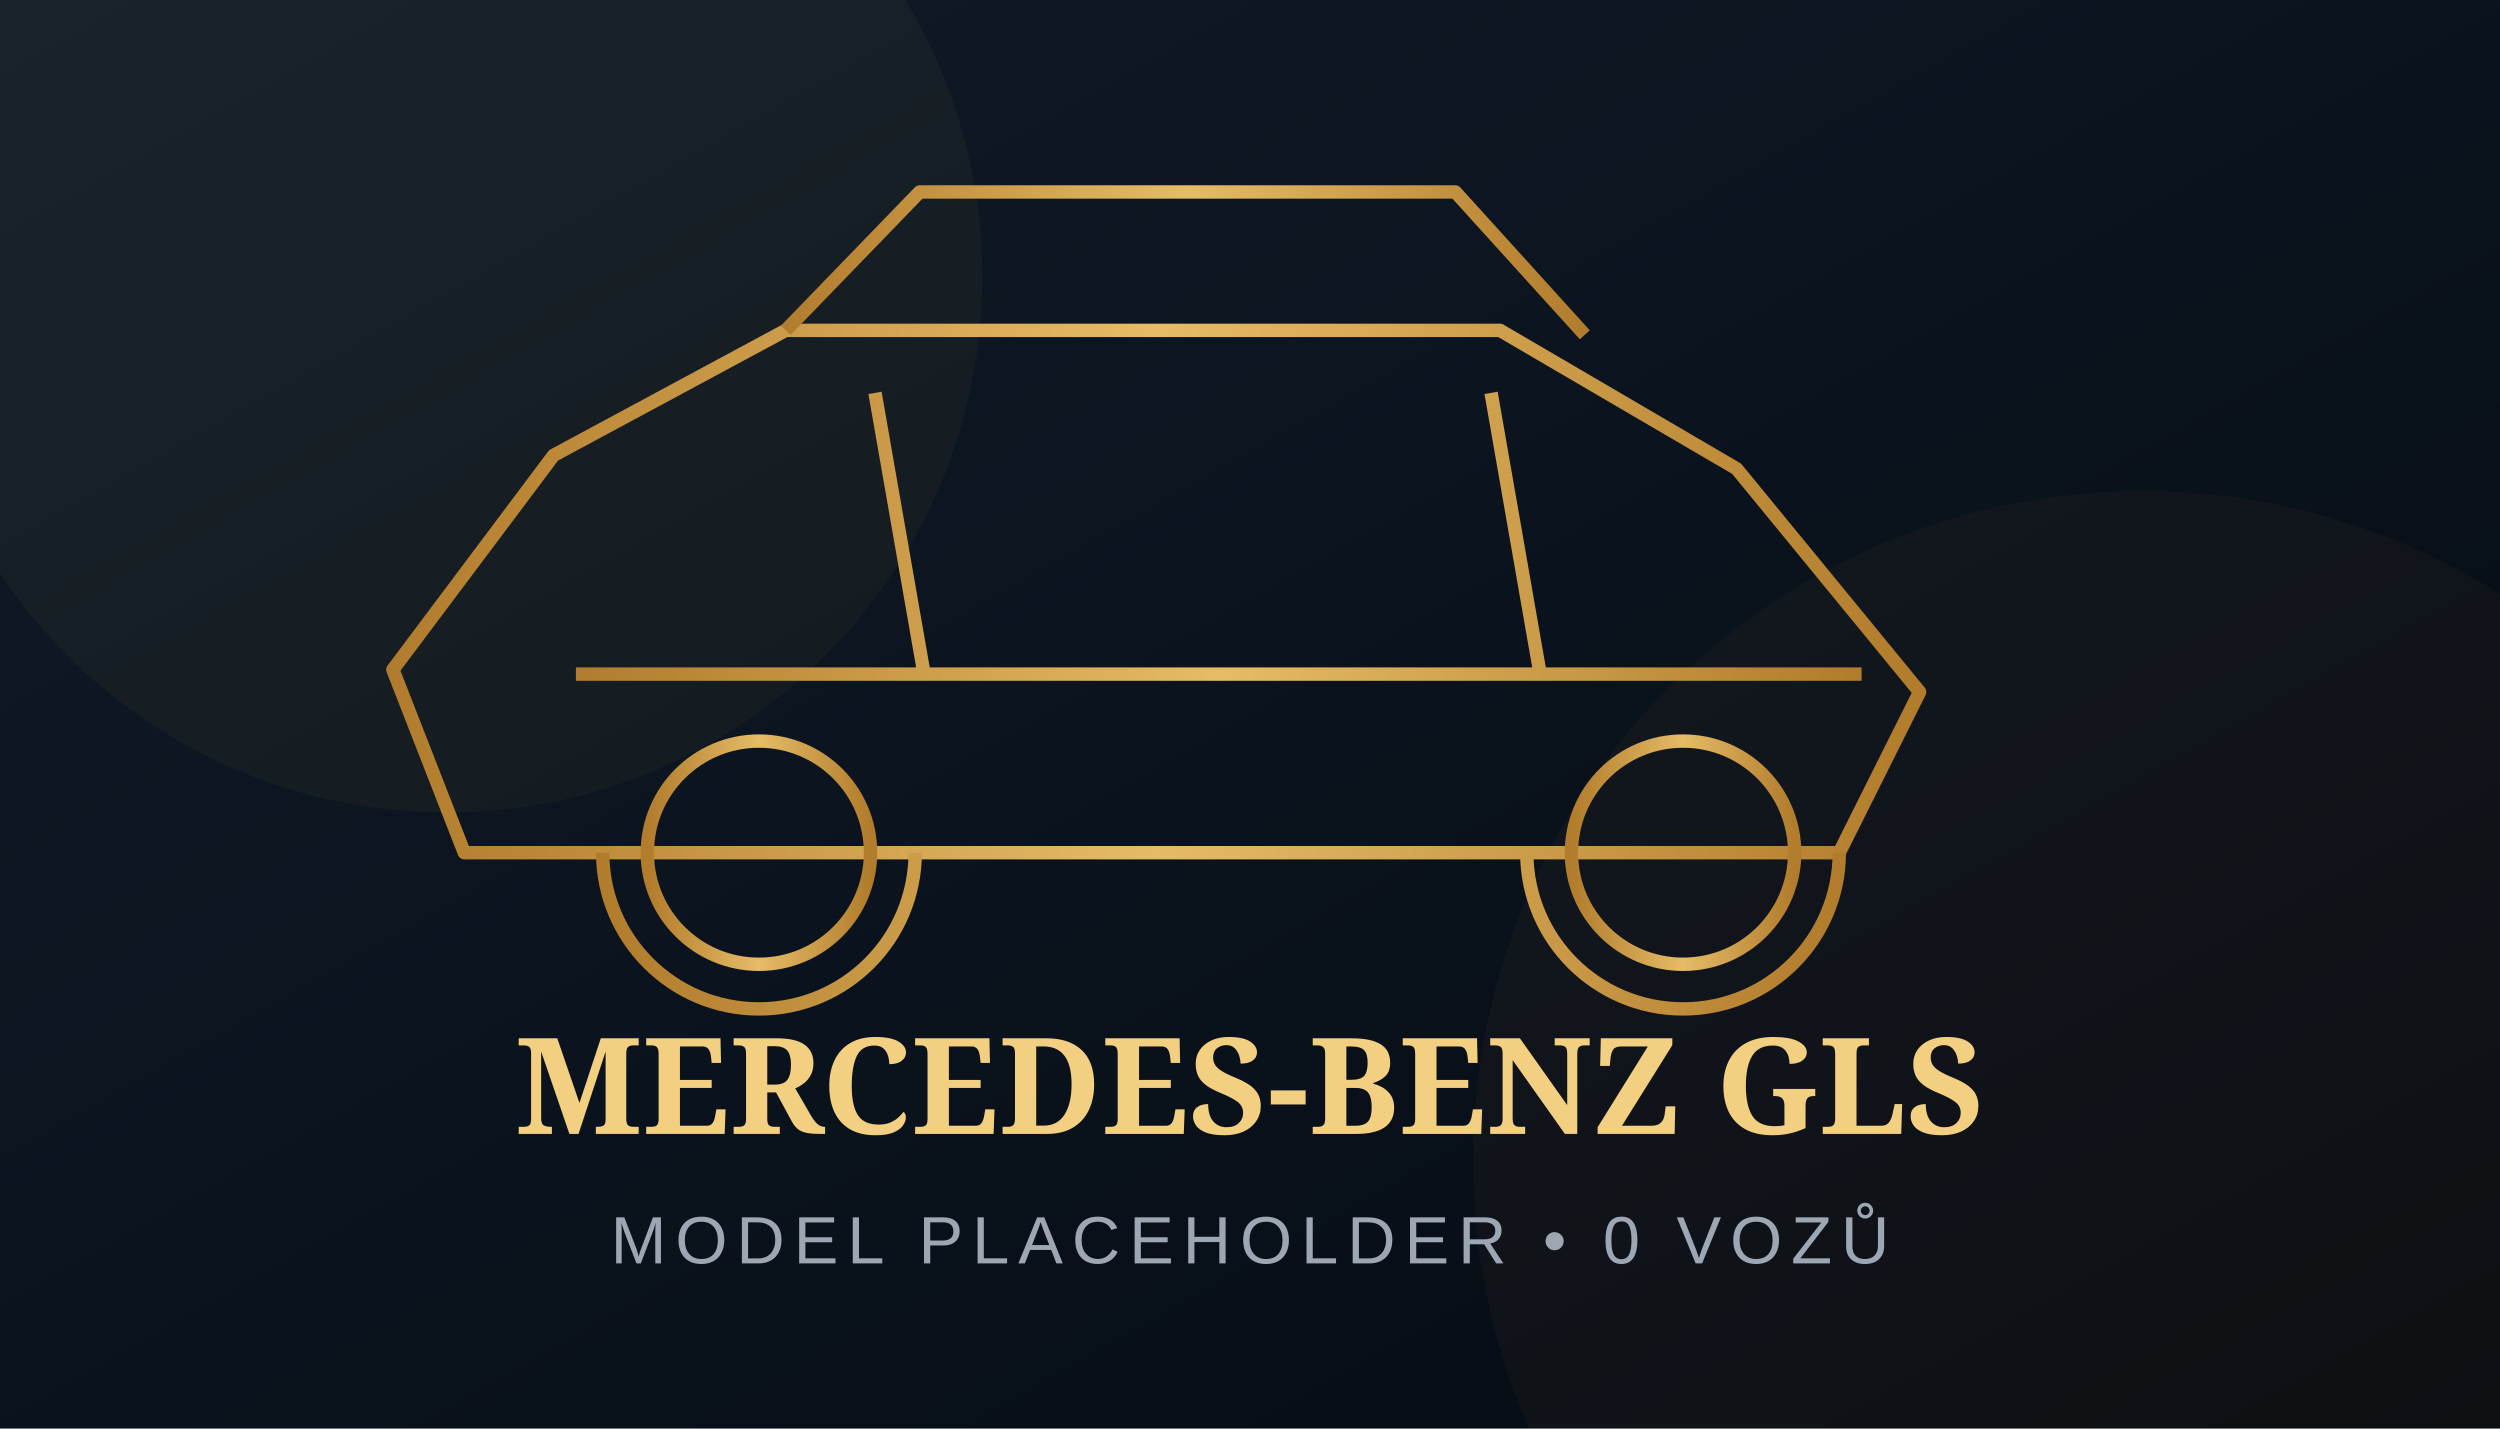
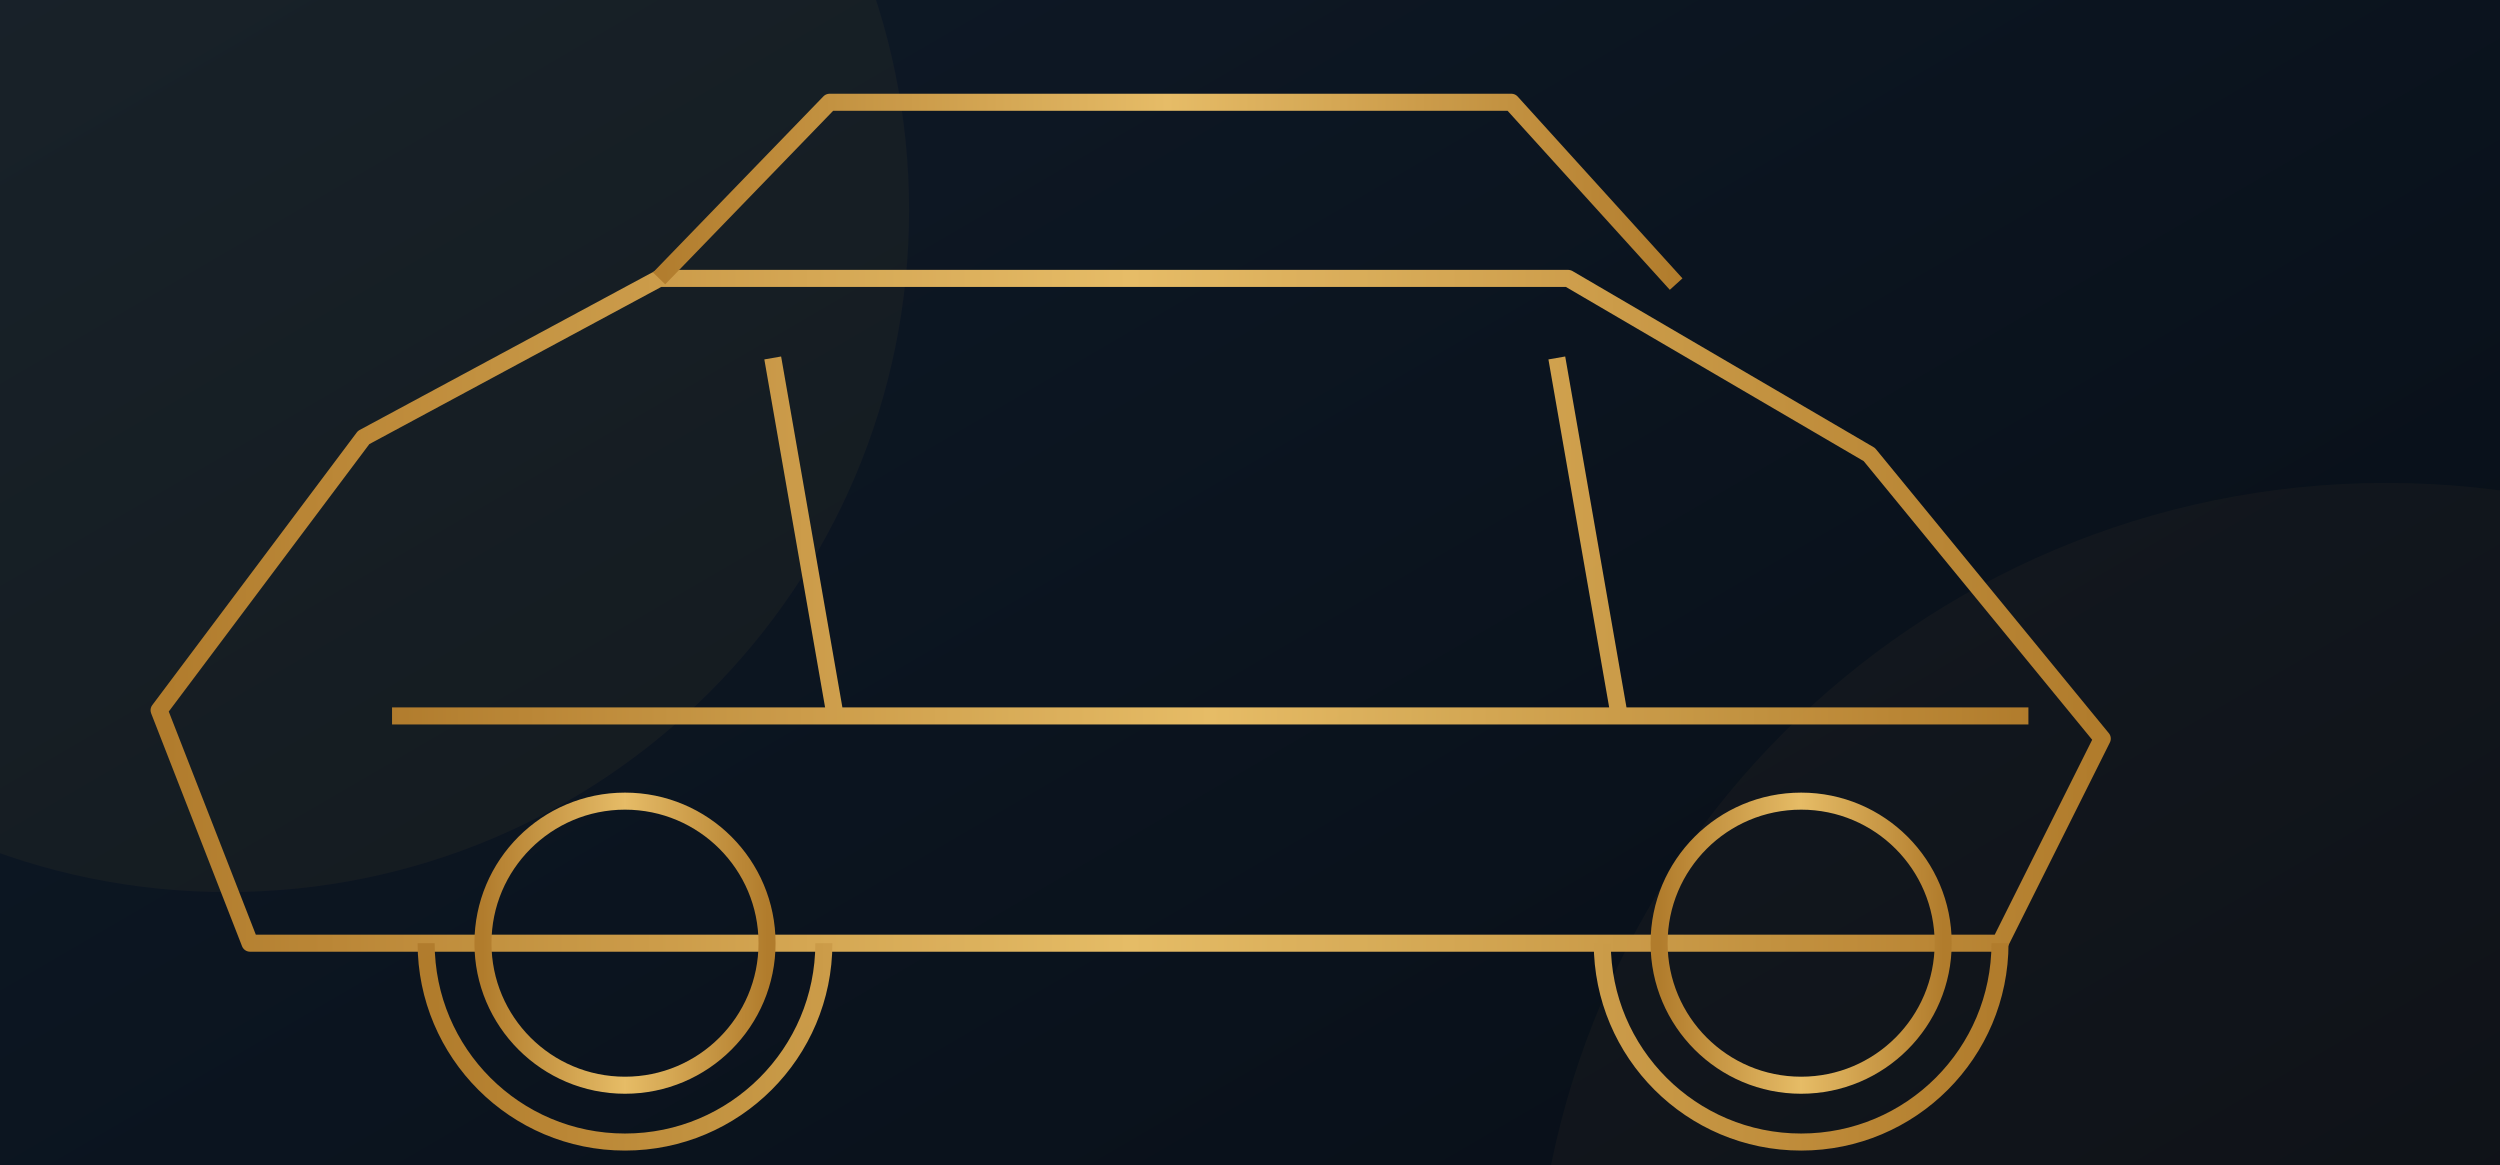
- <svg xmlns="http://www.w3.org/2000/svg" width="560" height="320" viewBox="0 0 560 320">
+ <svg xmlns="http://www.w3.org/2000/svg" width="440" height="205" viewBox="60 25 440 205">
  <defs>
    <linearGradient id="bg" x1="0" y1="0" x2="1" y2="1">
      <stop stop-color="#101c2a" />
      <stop offset="1" stop-color="#050a11" />
    </linearGradient>
    <linearGradient id="gold" x1="0" y1="0" x2="1" y2="0">
      <stop stop-color="#b9812d" />
      <stop offset=".5" stop-color="#f0c46a" />
      <stop offset="1" stop-color="#b9812d" />
    </linearGradient>
  </defs>
  <rect width="560" height="320" fill="url(#bg)" />
  <circle cx="100" cy="62" r="120" fill="#d6a248" opacity=".05" />
  <circle cx="480" cy="260" r="150" fill="#d6a248" opacity=".04" />
  <g fill="none" stroke="url(#gold)" stroke-width="3" stroke-linejoin="round" opacity=".95">
    <path d="M88 150 L124 102 L176 74 L336 74 L389 105 L430 155 L412 191 L104 191 Z" />
    <path d="M176 74 L206 43 L326 43 L355 75" />
    <path d="M135 191 A35 35 0 0 0 205 191 M342 191 A35 35 0 0 0 412 191" />
    <circle cx="170" cy="191" r="25" />
    <circle cx="377" cy="191" r="25" />
    <path d="M129 151 H417 M196 88 L207 151 M334 88 L345 151" />
  </g>
-   <text x="280" y="254" text-anchor="middle" fill="#f3cf81" font-family="Georgia,serif" font-size="30" font-weight="700">MERCEDES-BENZ GLS</text>
-   <text x="280" y="283" text-anchor="middle" fill="#9da7b3" font-family="Arial,sans-serif" font-size="15" letter-spacing="2">MODEL PLACEHOLDER • 0 VOZŮ</text>
</svg>
